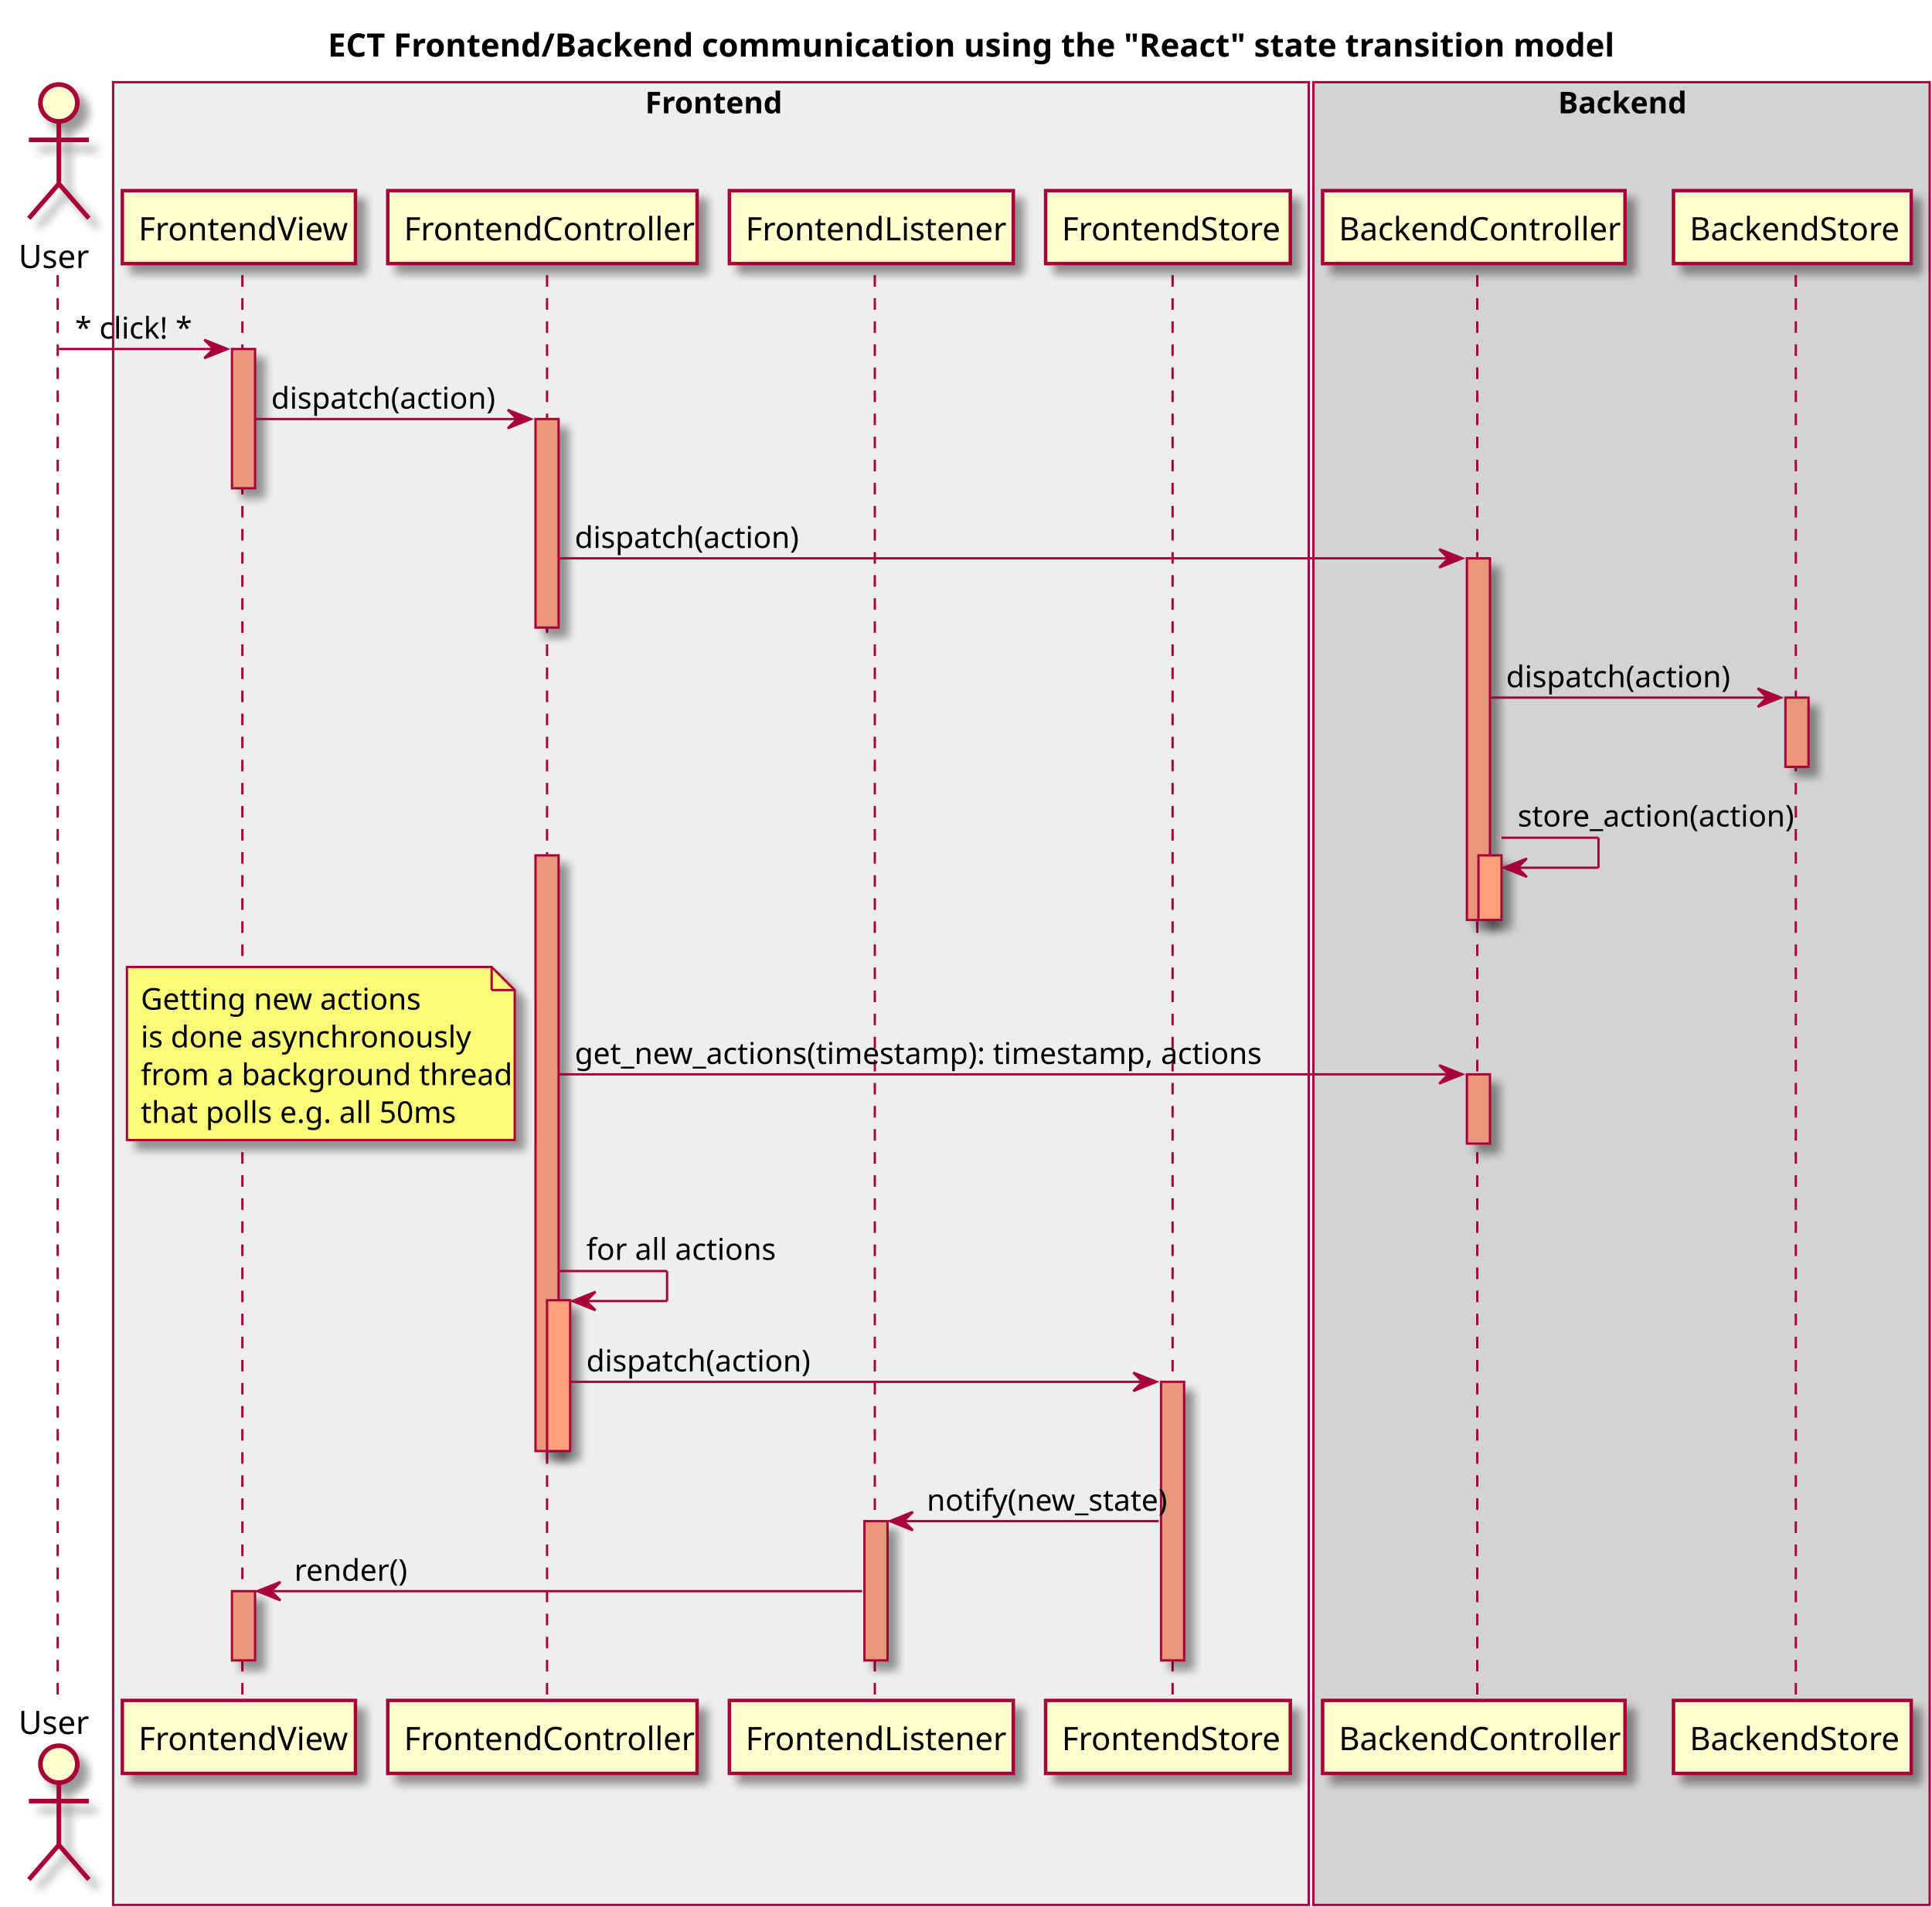
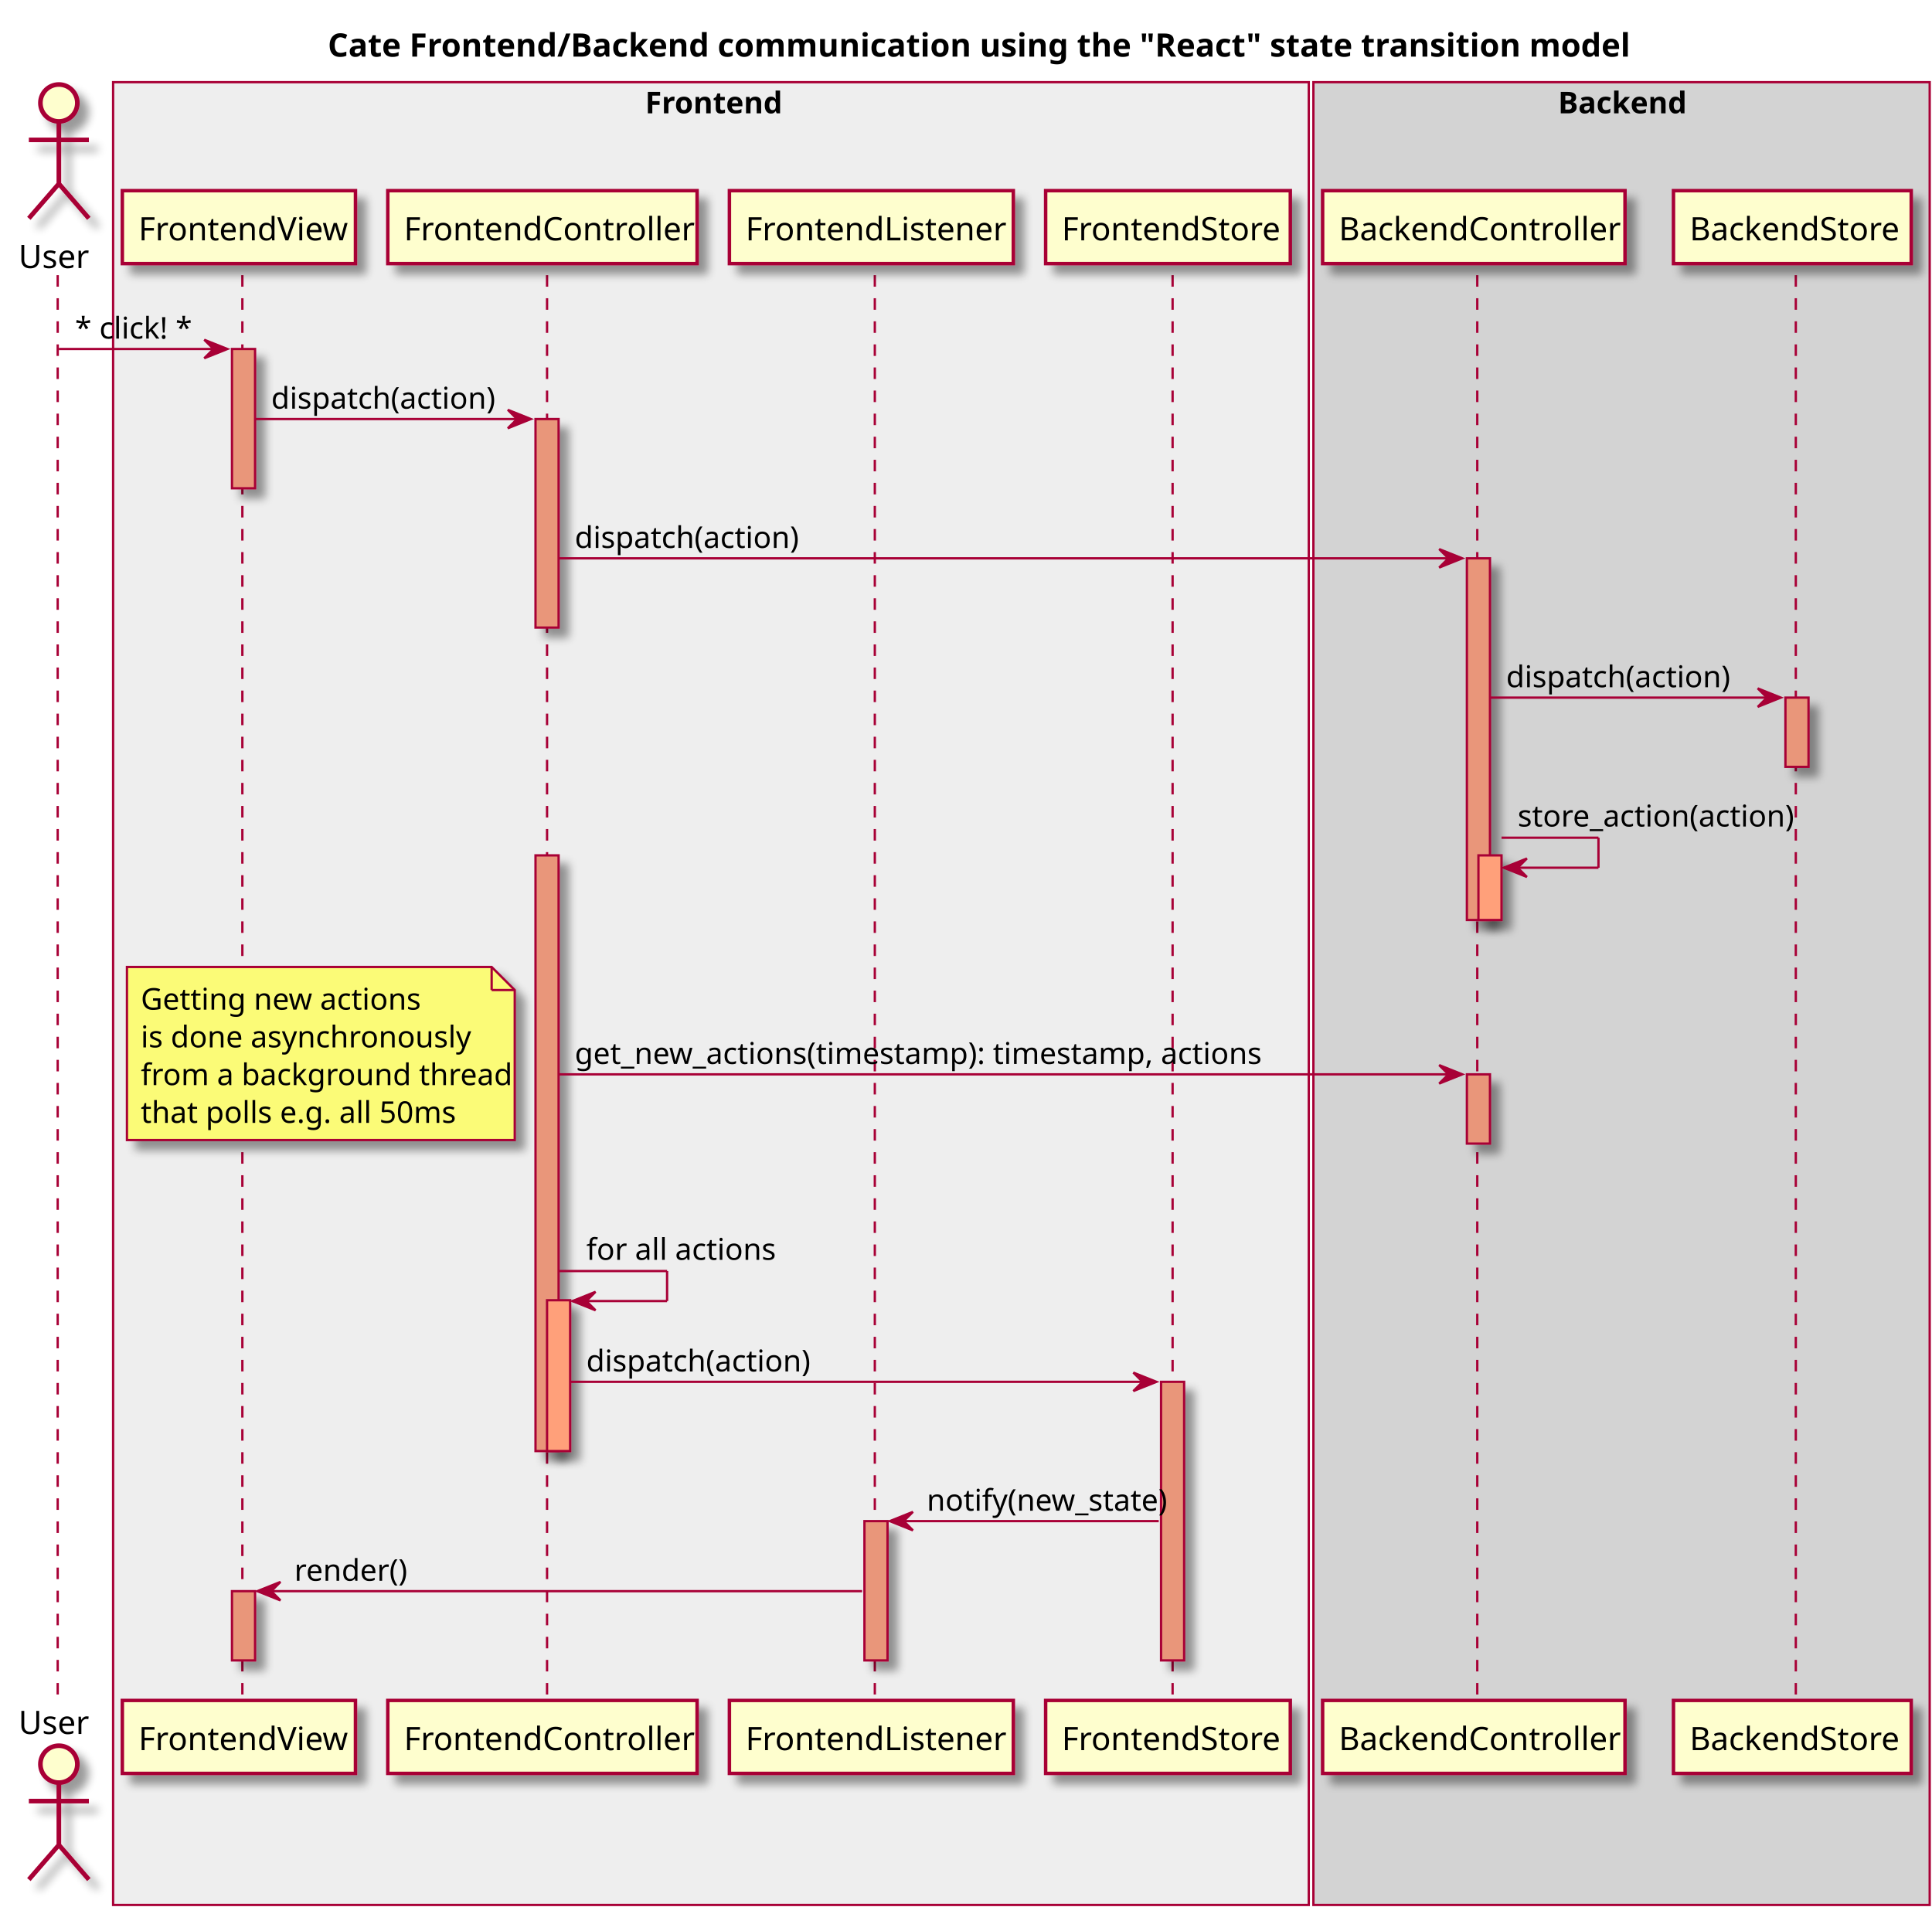
<svg xmlns="http://www.w3.org/2000/svg" height="826px" style="width:837px;height:826px;" version="1.1" viewBox="0 0 837 826" width="837px">
  <defs>
    <filter height="300%" id="f1" width="300%" x="-1" y="-1">
      <feGaussianBlur result="blurOut" stdDeviation="2.0" />
      <feColorMatrix in="blurOut" result="blurOut2" type="matrix" values="0 0 0 0 0 0 0 0 0 0 0 0 0 0 0 0 0 0 .4 0" />
      <feOffset dx="4.0" dy="4.0" in="blurOut2" result="blurOut3" />
      <feBlend in="SourceGraphic" in2="blurOut3" mode="normal" />
    </filter>
  </defs>
  <g>
-     <text fill="#000000" font-family="sans-serif" font-size="14" font-weight="bold" lengthAdjust="spacingAndGlyphs" textLength="556" x="142" y="24.533">ECT Frontend/Backend communication using the "React" state transition model</text>
+     <text fill="#000000" font-family="sans-serif" font-size="14" font-weight="bold" lengthAdjust="spacingAndGlyphs" textLength="556" x="142" y="24.533">Cate Frontend/Backend communication using the "React" state transition model</text>
    <rect fill="#E9967A" filter="url(#f1)" height="60.352" style="stroke: #A80036; stroke-width: 1.0;" width="10" x="100.5" y="151.219" />
    <rect fill="#E9967A" filter="url(#f1)" height="30" style="stroke: #A80036; stroke-width: 1.0;" width="10" x="100.5" y="689.438" />
    <rect fill="#E9967A" filter="url(#f1)" height="90.352" style="stroke: #A80036; stroke-width: 1.0;" width="10" x="232" y="181.57" />
    <rect fill="#E9967A" filter="url(#f1)" height="258.109" style="stroke: #A80036; stroke-width: 1.0;" width="10" x="232" y="370.625" />
    <rect fill="#FFA07A" filter="url(#f1)" height="65.352" style="stroke: #A80036; stroke-width: 1.0;" width="10" x="237" y="563.383" />
    <rect fill="#E9967A" filter="url(#f1)" height="60.352" style="stroke: #A80036; stroke-width: 1.0;" width="10" x="374.5" y="659.086" />
    <rect fill="#E9967A" filter="url(#f1)" height="120.703" style="stroke: #A80036; stroke-width: 1.0;" width="10" x="503" y="598.734" />
    <rect fill="#E9967A" filter="url(#f1)" height="156.703" style="stroke: #A80036; stroke-width: 1.0;" width="10" x="635.5" y="241.922" />
    <rect fill="#FFA07A" filter="url(#f1)" height="28" style="stroke: #A80036; stroke-width: 1.0;" width="10" x="640.5" y="370.625" />
    <rect fill="#E9967A" filter="url(#f1)" height="30" style="stroke: #A80036; stroke-width: 1.0;" width="10" x="635.5" y="465.504" />
    <rect fill="#E9967A" filter="url(#f1)" height="30" style="stroke: #A80036; stroke-width: 1.0;" width="10" x="773.5" y="302.273" />
    <rect fill="#EEEEEE" height="789.789" style="stroke: #A80036; stroke-width: 1.0;" width="518" x="49" y="35.609" />
    <text fill="#000000" font-family="sans-serif" font-size="13" font-weight="bold" lengthAdjust="spacingAndGlyphs" textLength="57" x="279.5" y="49.105">Frontend</text>
    <rect fill="#D3D3D3" height="789.789" style="stroke: #A80036; stroke-width: 1.0;" width="267" x="569" y="35.609" />
    <text fill="#000000" font-family="sans-serif" font-size="13" font-weight="bold" lengthAdjust="spacingAndGlyphs" textLength="55" x="675" y="49.105">Backend</text>
    <line style="stroke: #A80036; stroke-width: 1.0; stroke-dasharray: 5.0,5.0;" x1="25" x2="25" y1="119.219" y2="737.789" />
    <line style="stroke: #A80036; stroke-width: 1.0; stroke-dasharray: 5.0,5.0;" x1="105" x2="105" y1="119.219" y2="737.789" />
    <line style="stroke: #A80036; stroke-width: 1.0; stroke-dasharray: 5.0,5.0;" x1="237" x2="237" y1="119.219" y2="737.789" />
    <line style="stroke: #A80036; stroke-width: 1.0; stroke-dasharray: 5.0,5.0;" x1="379" x2="379" y1="119.219" y2="737.789" />
    <line style="stroke: #A80036; stroke-width: 1.0; stroke-dasharray: 5.0,5.0;" x1="508" x2="508" y1="119.219" y2="737.789" />
    <line style="stroke: #A80036; stroke-width: 1.0; stroke-dasharray: 5.0,5.0;" x1="640" x2="640" y1="119.219" y2="737.789" />
    <line style="stroke: #A80036; stroke-width: 1.0; stroke-dasharray: 5.0,5.0;" x1="778" x2="778" y1="119.219" y2="737.789" />
    <text fill="#000000" font-family="sans-serif" font-size="14" lengthAdjust="spacingAndGlyphs" textLength="29" x="8" y="116.143">User</text>
    <ellipse cx="25.5" cy="44.609" fill="#FEFECE" filter="url(#f1)" rx="8" ry="8" style="stroke: #A80036; stroke-width: 2.0;" />
    <path d="M25.5,52.609 L25.5,79.609 M12.5,60.609 L38.5,60.609 M25.5,79.609 L12.5,94.609 M25.5,79.609 L38.5,94.609 " fill="#FEFECE" filter="url(#f1)" style="stroke: #A80036; stroke-width: 2.0;" />
    <text fill="#000000" font-family="sans-serif" font-size="14" lengthAdjust="spacingAndGlyphs" textLength="29" x="8" y="751.322">User</text>
    <ellipse cx="25.5" cy="764.398" fill="#FEFECE" filter="url(#f1)" rx="8" ry="8" style="stroke: #A80036; stroke-width: 2.0;" />
    <path d="M25.5,772.398 L25.5,799.398 M12.5,780.398 L38.5,780.398 M25.5,799.398 L12.5,814.398 M25.5,799.398 L38.5,814.398 " fill="#FEFECE" filter="url(#f1)" style="stroke: #A80036; stroke-width: 2.0;" />
    <rect fill="#FEFECE" filter="url(#f1)" height="31.609" style="stroke: #A80036; stroke-width: 1.5;" width="101" x="53" y="82.609" />
    <text fill="#000000" font-family="sans-serif" font-size="14" lengthAdjust="spacingAndGlyphs" textLength="87" x="60" y="104.143">FrontendView</text>
    <rect fill="#FEFECE" filter="url(#f1)" height="31.609" style="stroke: #A80036; stroke-width: 1.5;" width="101" x="53" y="736.789" />
    <text fill="#000000" font-family="sans-serif" font-size="14" lengthAdjust="spacingAndGlyphs" textLength="87" x="60" y="758.322">FrontendView</text>
    <rect fill="#FEFECE" filter="url(#f1)" height="31.609" style="stroke: #A80036; stroke-width: 1.5;" width="134" x="168" y="82.609" />
    <text fill="#000000" font-family="sans-serif" font-size="14" lengthAdjust="spacingAndGlyphs" textLength="120" x="175" y="104.143">FrontendController</text>
    <rect fill="#FEFECE" filter="url(#f1)" height="31.609" style="stroke: #A80036; stroke-width: 1.5;" width="134" x="168" y="736.789" />
    <text fill="#000000" font-family="sans-serif" font-size="14" lengthAdjust="spacingAndGlyphs" textLength="120" x="175" y="758.322">FrontendController</text>
    <rect fill="#FEFECE" filter="url(#f1)" height="31.609" style="stroke: #A80036; stroke-width: 1.5;" width="123" x="316" y="82.609" />
    <text fill="#000000" font-family="sans-serif" font-size="14" lengthAdjust="spacingAndGlyphs" textLength="109" x="323" y="104.143">FrontendListener</text>
    <rect fill="#FEFECE" filter="url(#f1)" height="31.609" style="stroke: #A80036; stroke-width: 1.5;" width="123" x="316" y="736.789" />
    <text fill="#000000" font-family="sans-serif" font-size="14" lengthAdjust="spacingAndGlyphs" textLength="109" x="323" y="758.322">FrontendListener</text>
    <rect fill="#FEFECE" filter="url(#f1)" height="31.609" style="stroke: #A80036; stroke-width: 1.5;" width="106" x="453" y="82.609" />
    <text fill="#000000" font-family="sans-serif" font-size="14" lengthAdjust="spacingAndGlyphs" textLength="92" x="460" y="104.143">FrontendStore</text>
    <rect fill="#FEFECE" filter="url(#f1)" height="31.609" style="stroke: #A80036; stroke-width: 1.5;" width="106" x="453" y="736.789" />
    <text fill="#000000" font-family="sans-serif" font-size="14" lengthAdjust="spacingAndGlyphs" textLength="92" x="460" y="758.322">FrontendStore</text>
    <rect fill="#FEFECE" filter="url(#f1)" height="31.609" style="stroke: #A80036; stroke-width: 1.5;" width="131" x="573" y="82.609" />
    <text fill="#000000" font-family="sans-serif" font-size="14" lengthAdjust="spacingAndGlyphs" textLength="117" x="580" y="104.143">BackendController</text>
    <rect fill="#FEFECE" filter="url(#f1)" height="31.609" style="stroke: #A80036; stroke-width: 1.5;" width="131" x="573" y="736.789" />
    <text fill="#000000" font-family="sans-serif" font-size="14" lengthAdjust="spacingAndGlyphs" textLength="117" x="580" y="758.322">BackendController</text>
    <rect fill="#FEFECE" filter="url(#f1)" height="31.609" style="stroke: #A80036; stroke-width: 1.5;" width="103" x="725" y="82.609" />
    <text fill="#000000" font-family="sans-serif" font-size="14" lengthAdjust="spacingAndGlyphs" textLength="89" x="732" y="104.143">BackendStore</text>
    <rect fill="#FEFECE" filter="url(#f1)" height="31.609" style="stroke: #A80036; stroke-width: 1.5;" width="103" x="725" y="736.789" />
    <text fill="#000000" font-family="sans-serif" font-size="14" lengthAdjust="spacingAndGlyphs" textLength="89" x="732" y="758.322">BackendStore</text>
    <rect fill="#E9967A" filter="url(#f1)" height="60.352" style="stroke: #A80036; stroke-width: 1.0;" width="10" x="100.5" y="151.219" />
    <rect fill="#E9967A" filter="url(#f1)" height="30" style="stroke: #A80036; stroke-width: 1.0;" width="10" x="100.5" y="689.438" />
    <rect fill="#E9967A" filter="url(#f1)" height="90.352" style="stroke: #A80036; stroke-width: 1.0;" width="10" x="232" y="181.57" />
    <rect fill="#E9967A" filter="url(#f1)" height="258.109" style="stroke: #A80036; stroke-width: 1.0;" width="10" x="232" y="370.625" />
    <rect fill="#FFA07A" filter="url(#f1)" height="65.352" style="stroke: #A80036; stroke-width: 1.0;" width="10" x="237" y="563.383" />
    <rect fill="#E9967A" filter="url(#f1)" height="60.352" style="stroke: #A80036; stroke-width: 1.0;" width="10" x="374.5" y="659.086" />
    <rect fill="#E9967A" filter="url(#f1)" height="120.703" style="stroke: #A80036; stroke-width: 1.0;" width="10" x="503" y="598.734" />
    <rect fill="#E9967A" filter="url(#f1)" height="156.703" style="stroke: #A80036; stroke-width: 1.0;" width="10" x="635.5" y="241.922" />
    <rect fill="#FFA07A" filter="url(#f1)" height="28" style="stroke: #A80036; stroke-width: 1.0;" width="10" x="640.5" y="370.625" />
    <rect fill="#E9967A" filter="url(#f1)" height="30" style="stroke: #A80036; stroke-width: 1.0;" width="10" x="635.5" y="465.504" />
    <rect fill="#E9967A" filter="url(#f1)" height="30" style="stroke: #A80036; stroke-width: 1.0;" width="10" x="773.5" y="302.273" />
    <polygon fill="#A80036" points="88.5,147.219,98.5,151.219,88.5,155.219,92.5,151.219" style="stroke: #A80036; stroke-width: 1.0;" />
    <line style="stroke: #A80036; stroke-width: 1.0;" x1="25.5" x2="94.5" y1="151.219" y2="151.219" />
    <text fill="#000000" font-family="sans-serif" font-size="13" lengthAdjust="spacingAndGlyphs" textLength="48" x="32.5" y="146.714">* click! *</text>
    <polygon fill="#A80036" points="220,177.57,230,181.57,220,185.57,224,181.57" style="stroke: #A80036; stroke-width: 1.0;" />
    <line style="stroke: #A80036; stroke-width: 1.0;" x1="110.5" x2="226" y1="181.57" y2="181.57" />
    <text fill="#000000" font-family="sans-serif" font-size="13" lengthAdjust="spacingAndGlyphs" textLength="92" x="117.5" y="177.065">dispatch(action)</text>
    <polygon fill="#A80036" points="623.5,237.922,633.5,241.922,623.5,245.922,627.5,241.922" style="stroke: #A80036; stroke-width: 1.0;" />
    <line style="stroke: #A80036; stroke-width: 1.0;" x1="242" x2="629.5" y1="241.922" y2="241.922" />
    <text fill="#000000" font-family="sans-serif" font-size="13" lengthAdjust="spacingAndGlyphs" textLength="92" x="249" y="237.417">dispatch(action)</text>
    <polygon fill="#A80036" points="761.5,298.273,771.5,302.273,761.5,306.273,765.5,302.273" style="stroke: #A80036; stroke-width: 1.0;" />
    <line style="stroke: #A80036; stroke-width: 1.0;" x1="645.5" x2="767.5" y1="302.273" y2="302.273" />
    <text fill="#000000" font-family="sans-serif" font-size="13" lengthAdjust="spacingAndGlyphs" textLength="92" x="652.5" y="297.769">dispatch(action)</text>
    <line style="stroke: #A80036; stroke-width: 1.0;" x1="650.5" x2="692.5" y1="362.977" y2="362.977" />
    <line style="stroke: #A80036; stroke-width: 1.0;" x1="692.5" x2="692.5" y1="362.977" y2="375.977" />
    <line style="stroke: #A80036; stroke-width: 1.0;" x1="651.5" x2="692.5" y1="375.977" y2="375.977" />
    <polygon fill="#A80036" points="661.5,371.977,651.5,375.977,661.5,379.977,657.5,375.977" style="stroke: #A80036; stroke-width: 1.0;" />
    <text fill="#000000" font-family="sans-serif" font-size="13" lengthAdjust="spacingAndGlyphs" textLength="114" x="657.5" y="358.12">store_action(action)</text>
    <polygon fill="#A80036" points="623.5,461.504,633.5,465.504,623.5,469.504,627.5,465.504" style="stroke: #A80036; stroke-width: 1.0;" />
    <line style="stroke: #A80036; stroke-width: 1.0;" x1="242" x2="629.5" y1="465.504" y2="465.504" />
    <text fill="#000000" font-family="sans-serif" font-size="13" lengthAdjust="spacingAndGlyphs" textLength="285" x="249" y="460.999">get_new_actions(timestamp): timestamp, actions</text>
    <polygon fill="#FBFB77" filter="url(#f1)" points="55,418.977,55,493.977,223,493.977,223,428.977,213,418.977,55,418.977" style="stroke: #A80036; stroke-width: 1.0;" />
    <line style="stroke: #A80036; stroke-width: 1.0;" x1="213" x2="213" y1="418.977" y2="428.977" />
    <line style="stroke: #A80036; stroke-width: 1.0;" x1="223" x2="213" y1="428.977" y2="428.977" />
    <text fill="#000000" font-family="sans-serif" font-size="13" lengthAdjust="spacingAndGlyphs" textLength="115" x="61" y="437.472">Getting new actions</text>
    <text fill="#000000" font-family="sans-serif" font-size="13" lengthAdjust="spacingAndGlyphs" textLength="137" x="61" y="453.823">is done asynchronously</text>
    <text fill="#000000" font-family="sans-serif" font-size="13" lengthAdjust="spacingAndGlyphs" textLength="147" x="61" y="470.175">from a background thread</text>
    <text fill="#000000" font-family="sans-serif" font-size="13" lengthAdjust="spacingAndGlyphs" textLength="132" x="61" y="486.526">that polls e.g. all 50ms</text>
    <line style="stroke: #A80036; stroke-width: 1.0;" x1="242" x2="289" y1="550.734" y2="550.734" />
    <line style="stroke: #A80036; stroke-width: 1.0;" x1="289" x2="289" y1="550.734" y2="563.734" />
    <line style="stroke: #A80036; stroke-width: 1.0;" x1="248" x2="289" y1="563.734" y2="563.734" />
    <polygon fill="#A80036" points="258,559.734,248,563.734,258,567.734,254,563.734" style="stroke: #A80036; stroke-width: 1.0;" />
    <text fill="#000000" font-family="sans-serif" font-size="13" lengthAdjust="spacingAndGlyphs" textLength="77" x="254" y="545.878">for all actions</text>
    <polygon fill="#A80036" points="491,594.734,501,598.734,491,602.734,495,598.734" style="stroke: #A80036; stroke-width: 1.0;" />
    <line style="stroke: #A80036; stroke-width: 1.0;" x1="247" x2="497" y1="598.734" y2="598.734" />
    <text fill="#000000" font-family="sans-serif" font-size="13" lengthAdjust="spacingAndGlyphs" textLength="92" x="254" y="594.23">dispatch(action)</text>
    <polygon fill="#A80036" points="395.5,655.086,385.5,659.086,395.5,663.086,391.5,659.086" style="stroke: #A80036; stroke-width: 1.0;" />
    <line style="stroke: #A80036; stroke-width: 1.0;" x1="389.5" x2="502" y1="659.086" y2="659.086" />
    <text fill="#000000" font-family="sans-serif" font-size="13" lengthAdjust="spacingAndGlyphs" textLength="98" x="401.5" y="654.581">notify(new_state)</text>
    <polygon fill="#A80036" points="121.5,685.438,111.5,689.438,121.5,693.438,117.5,689.438" style="stroke: #A80036; stroke-width: 1.0;" />
    <line style="stroke: #A80036; stroke-width: 1.0;" x1="115.5" x2="373.5" y1="689.438" y2="689.438" />
    <text fill="#000000" font-family="sans-serif" font-size="13" lengthAdjust="spacingAndGlyphs" textLength="44" x="127.5" y="684.933">render()</text>
  </g>
</svg>
